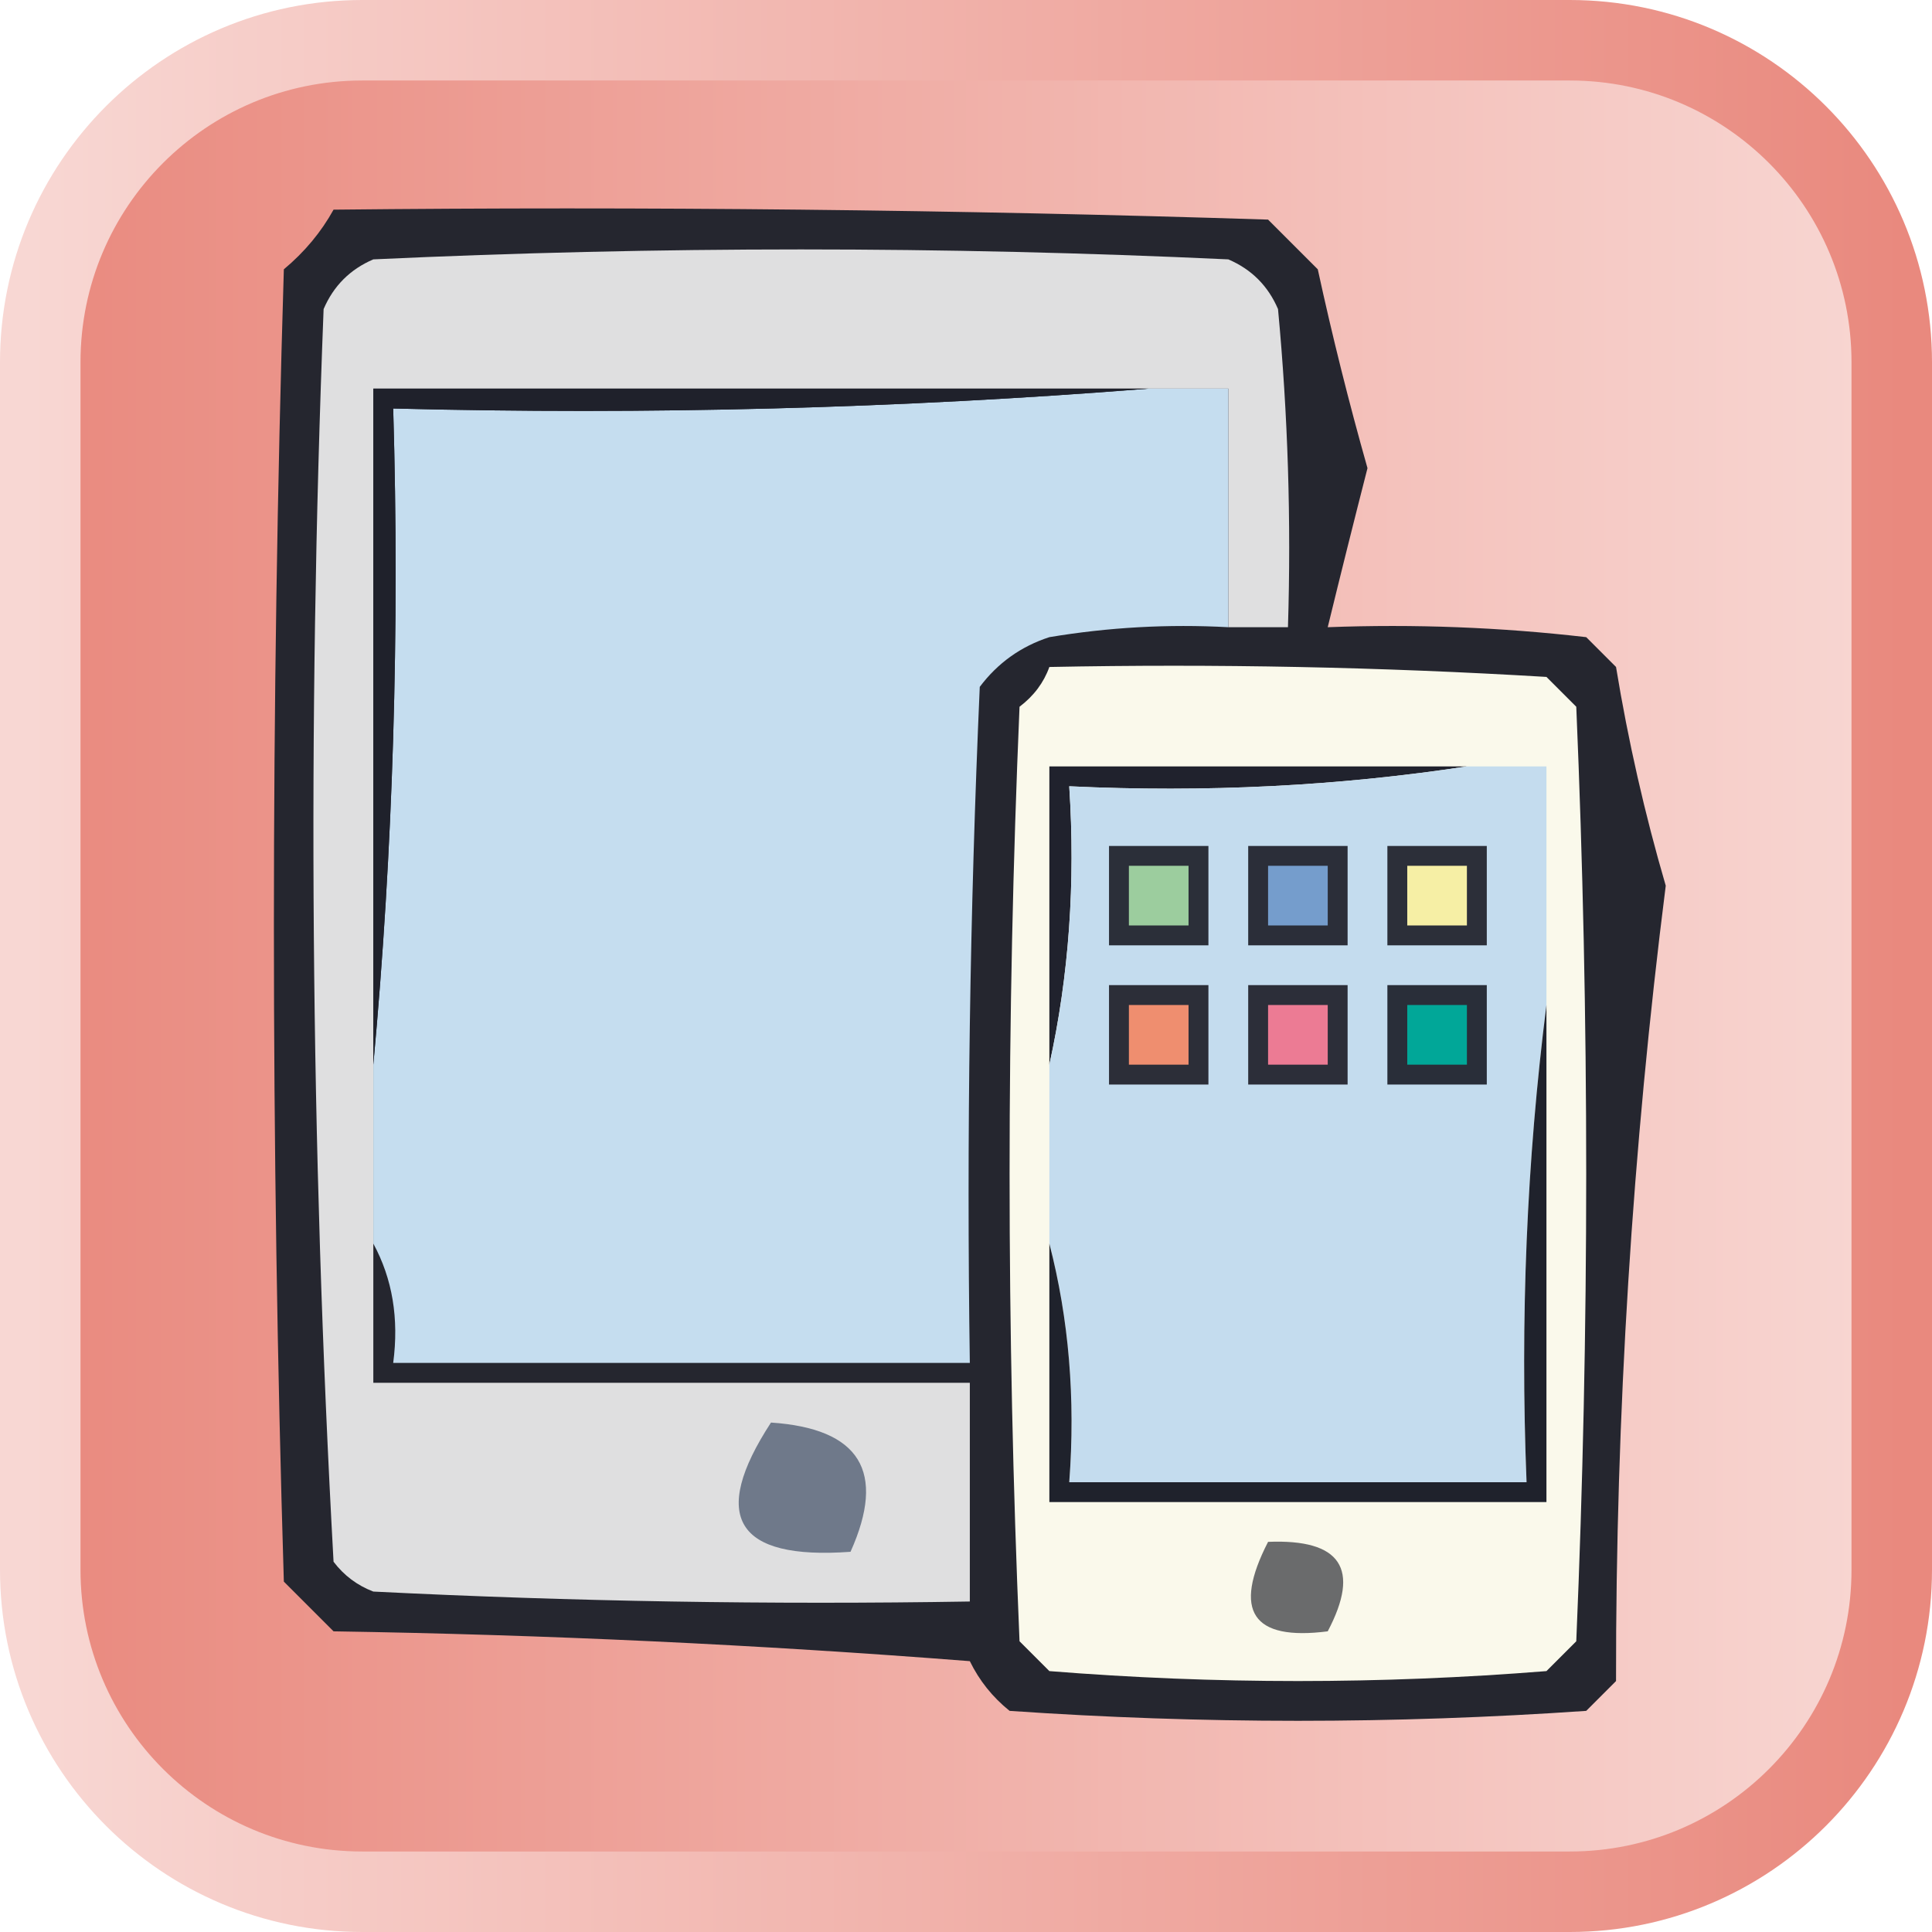
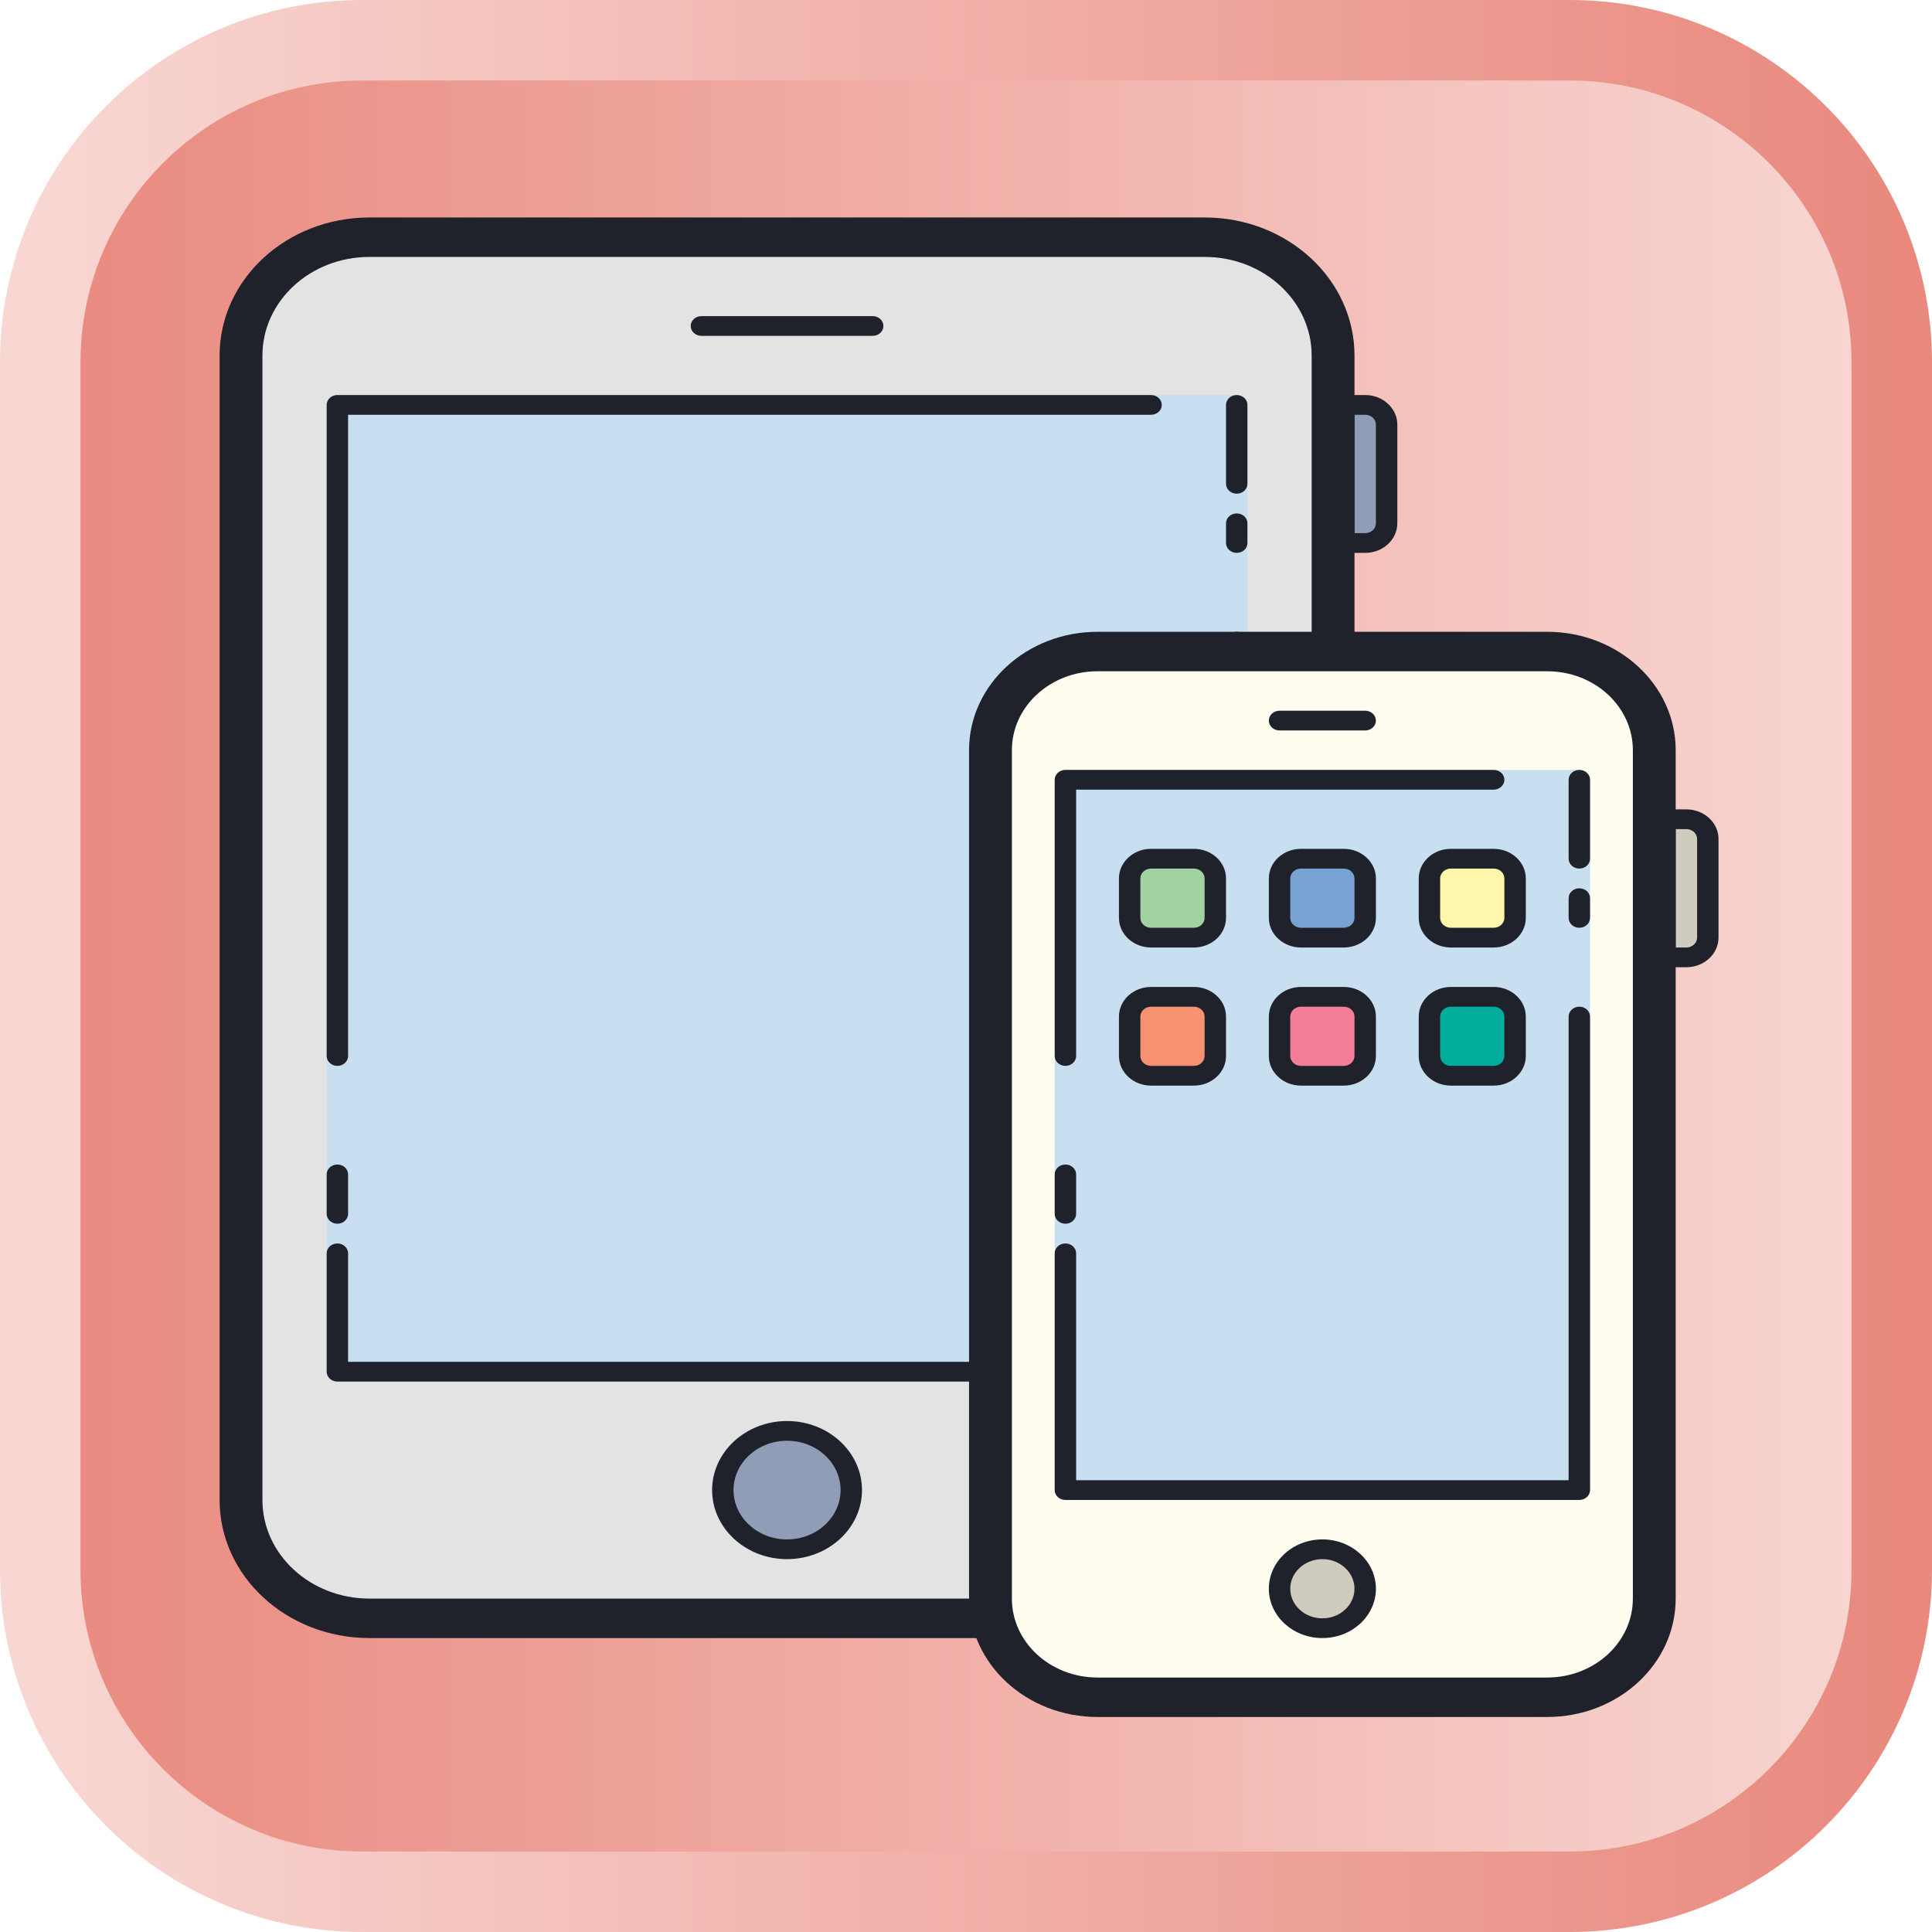
<svg xmlns="http://www.w3.org/2000/svg" width="48" height="48" viewBox="0 0 48 48" fill-rule="evenodd" clip-rule="evenodd">
  <defs>
    <linearGradient id="backgroundgrad" x1="0%" y1="0%" x2="100%" y2="0%">
      <stop offset="0%" stop-color="#E9897E" />
      <stop offset="100%" stop-color="#f8d7d3" />
    </linearGradient>
    <linearGradient id="bordergrad" x1="0%" y1="0%" x2="100%" y2="0%">
      <stop offset="0%" stop-color="#f8d7d3" />
      <stop offset="100%" stop-color="#E9897E" />
    </linearGradient>
  </defs>
  <rect x="1" y="1" rx="8" ry="8" width="46" height="46" fill="url(#backgroundgrad)" stroke="url(#bordergrad)" stroke-width="2" />
  <svg x="5" y="5" width="38" height="38" viewBox="0 0 100 100">
-     <svg x="-18" y="-17" width="130" height="130" viewBox="0 0 100 100">
-       <path fill="#22242e" opacity="0.985" d="M 20.5,13.5 C 36.17,13.333 51.837,13.5 67.5,14C 68.333,14.833 69.167,15.667 70,16.5C 70.729,19.855 71.562,23.188 72.5,26.5C 71.809,29.198 71.142,31.865 70.5,34.5C 74.846,34.334 79.179,34.501 83.5,35C 84,35.5 84.5,36 85,36.5C 85.609,40.214 86.442,43.88 87.5,47.5C 85.819,60.761 84.985,74.094 85,87.5C 84.5,88 84,88.5 83.5,89C 73.833,89.667 64.167,89.667 54.5,89C 53.643,88.311 52.977,87.478 52.5,86.5C 41.849,85.668 31.182,85.168 20.5,85C 19.667,84.167 18.833,83.333 18,82.5C 17.333,60.5 17.333,38.5 18,16.5C 19.045,15.627 19.878,14.627 20.5,13.5 Z" />
-       <path fill="#dfdfe0" d="M 65.5,34.5 C 65.5,30.5 65.5,26.5 65.5,22.5C 64.167,22.5 62.833,22.5 61.5,22.5C 48.5,22.5 35.5,22.5 22.5,22.5C 22.5,33.833 22.5,45.167 22.5,56.5C 22.5,59.5 22.5,62.5 22.5,65.5C 22.5,67.833 22.5,70.167 22.5,72.5C 32.5,72.5 42.5,72.5 52.5,72.5C 52.5,76.167 52.5,79.833 52.5,83.5C 42.494,83.666 32.494,83.5 22.5,83C 21.692,82.692 21.025,82.192 20.5,81.5C 19.345,60.543 19.178,39.543 20,18.5C 20.5,17.333 21.333,16.5 22.5,16C 36.833,15.333 51.167,15.333 65.5,16C 66.667,16.5 67.5,17.333 68,18.5C 68.499,23.823 68.666,29.156 68.5,34.5C 67.5,34.5 66.5,34.5 65.5,34.5 Z" />
-       <path fill="#c5ddef" d="M 61.5,22.5 C 62.833,22.5 64.167,22.5 65.5,22.5C 65.5,26.5 65.5,30.5 65.5,34.5C 62.482,34.335 59.482,34.502 56.5,35C 55.069,35.465 53.903,36.299 53,37.5C 52.5,48.828 52.334,60.162 52.5,71.5C 42.833,71.5 33.167,71.5 23.5,71.5C 23.795,69.265 23.461,67.265 22.5,65.5C 22.5,62.5 22.5,59.5 22.5,56.5C 23.495,45.679 23.828,34.679 23.5,23.5C 36.344,23.829 49.011,23.495 61.5,22.5 Z" />
-       <path fill="#1f212b" d="M 61.5,22.5 C 49.011,23.495 36.344,23.829 23.5,23.5C 23.828,34.679 23.495,45.679 22.5,56.5C 22.5,45.167 22.5,33.833 22.5,22.5C 35.5,22.5 48.5,22.5 61.5,22.5 Z" />
-       <path fill="#faf9eb" d="M 56.5,36.5 C 64.84,36.334 73.173,36.5 81.5,37C 82,37.5 82.5,38 83,38.5C 83.667,54.167 83.667,69.833 83,85.5C 82.5,86 82,86.5 81.5,87C 73.167,87.667 64.833,87.667 56.5,87C 56,86.5 55.5,86 55,85.5C 54.333,69.833 54.333,54.167 55,38.5C 55.717,37.956 56.217,37.289 56.5,36.5 Z" />
-       <path fill="#20222d" d="M 77.5,41.5 C 71.021,42.491 64.354,42.824 57.5,42.5C 57.819,47.363 57.486,52.03 56.5,56.5C 56.5,51.5 56.5,46.5 56.5,41.5C 63.5,41.5 70.5,41.5 77.5,41.5 Z" />
-       <path fill="#c4dcee" d="M 77.5,41.5 C 78.833,41.5 80.167,41.5 81.5,41.5C 81.5,45.5 81.5,49.5 81.5,53.5C 80.508,61.316 80.174,69.316 80.5,77.5C 72.833,77.5 65.167,77.5 57.5,77.5C 57.817,73.298 57.483,69.298 56.5,65.5C 56.5,62.5 56.5,59.5 56.5,56.5C 57.486,52.03 57.819,47.363 57.5,42.5C 64.354,42.824 71.021,42.491 77.5,41.5 Z" />
-       <path fill="#2b2f39" d="M 59.5,45.5 C 61.167,45.5 62.833,45.5 64.5,45.5C 64.5,47.167 64.5,48.833 64.5,50.5C 62.833,50.5 61.167,50.5 59.5,50.5C 59.5,48.833 59.5,47.167 59.5,45.5 Z" />
-       <path fill="#2b2e39" d="M 66.5,45.5 C 68.167,45.5 69.833,45.5 71.5,45.5C 71.5,47.167 71.5,48.833 71.5,50.5C 69.833,50.5 68.167,50.5 66.5,50.5C 66.5,48.833 66.5,47.167 66.5,45.5 Z" />
-       <path fill="#2c2f39" d="M 73.5,45.5 C 75.167,45.5 76.833,45.5 78.5,45.5C 78.5,47.167 78.5,48.833 78.5,50.5C 76.833,50.5 75.167,50.5 73.5,50.5C 73.5,48.833 73.5,47.167 73.5,45.5 Z" />
-       <path fill="#9ccd9e" d="M 60.5,46.5 C 61.5,46.5 62.5,46.5 63.5,46.5C 63.5,47.5 63.5,48.5 63.5,49.5C 62.5,49.5 61.5,49.5 60.5,49.5C 60.5,48.5 60.5,47.5 60.5,46.5 Z" />
-       <path fill="#759dcc" d="M 67.5,46.5 C 68.5,46.5 69.5,46.5 70.5,46.5C 70.5,47.5 70.5,48.5 70.5,49.5C 69.5,49.5 68.5,49.5 67.5,49.5C 67.5,48.5 67.5,47.5 67.5,46.5 Z" />
-       <path fill="#f6efa5" d="M 74.5,46.5 C 75.5,46.5 76.5,46.5 77.5,46.5C 77.5,47.5 77.5,48.5 77.5,49.5C 76.5,49.5 75.5,49.5 74.5,49.5C 74.5,48.5 74.5,47.5 74.5,46.5 Z" />
-       <path fill="#2c2e38" d="M 59.5,52.5 C 61.167,52.5 62.833,52.5 64.5,52.5C 64.5,54.167 64.5,55.833 64.5,57.5C 62.833,57.5 61.167,57.5 59.5,57.5C 59.5,55.833 59.5,54.167 59.5,52.5 Z" />
-       <path fill="#2c2e39" d="M 66.5,52.5 C 68.167,52.5 69.833,52.5 71.5,52.5C 71.5,54.167 71.5,55.833 71.5,57.5C 69.833,57.5 68.167,57.5 66.5,57.5C 66.5,55.833 66.5,54.167 66.5,52.5 Z" />
-       <path fill="#292e39" d="M 73.5,52.5 C 75.167,52.5 76.833,52.5 78.5,52.5C 78.5,54.167 78.5,55.833 78.5,57.5C 76.833,57.5 75.167,57.5 73.5,57.5C 73.5,55.833 73.5,54.167 73.5,52.5 Z" />
-       <path fill="#ef8e6f" d="M 60.5,53.5 C 61.5,53.5 62.5,53.5 63.5,53.5C 63.5,54.5 63.5,55.5 63.5,56.5C 62.5,56.5 61.5,56.5 60.5,56.5C 60.5,55.5 60.5,54.5 60.5,53.5 Z" />
-       <path fill="#ec7b94" d="M 67.5,53.5 C 68.5,53.5 69.5,53.5 70.5,53.5C 70.5,54.5 70.5,55.5 70.5,56.5C 69.5,56.5 68.5,56.5 67.5,56.5C 67.5,55.5 67.5,54.5 67.5,53.5 Z" />
-       <path fill="#01a798" d="M 74.5,53.5 C 75.5,53.5 76.5,53.5 77.5,53.5C 77.5,54.5 77.5,55.5 77.5,56.5C 76.5,56.5 75.5,56.5 74.5,56.5C 74.5,55.5 74.5,54.5 74.5,53.5 Z" />
-       <path fill="#6f798a" d="M 42.5,74.5 C 46.976,74.8 48.31,76.967 46.5,81C 40.738,81.418 39.404,79.251 42.5,74.5 Z" />
-       <path fill="#1f222c" d="M 81.5,53.5 C 81.5,61.833 81.5,70.167 81.5,78.5C 73.167,78.5 64.833,78.5 56.5,78.5C 56.5,74.167 56.5,69.833 56.5,65.5C 57.483,69.298 57.817,73.298 57.5,77.5C 65.167,77.5 72.833,77.5 80.5,77.5C 80.174,69.316 80.508,61.316 81.5,53.5 Z" />
-       <path fill="#6a6b6c" d="M 67.5,80.5 C 71.161,80.35 72.161,81.85 70.5,85C 66.707,85.487 65.707,83.987 67.5,80.5 Z" />
+     <svg x="-24" y="-17" width="140" height="129" viewBox="0 0 100 100" preserveAspectRatio="none">
+       <path fill="#e3e3e4" d="M64,85H25c-3.314,0-6-2.686-6-6V21c0-3.314,2.686-6,6-6h39c3.314,0,6,2.686,6,6v58C70,82.314,67.314,85,64,85z" />
+       <path fill="#c7dff1" d="M65.5,73h-42c-0.276,0-0.5-0.224-0.5-0.5v-49c0-0.276,0.224-0.5,0.5-0.5h42c0.276,0,0.5,0.224,0.5,0.5v49C66,72.776,65.776,73,65.5,73z" />
+       <path fill="#1f212b" d="M48.5,20h-7.999c-0.276,0-0.5-0.224-0.5-0.5s0.224-0.5,0.5-0.5H48.5c0.276,0,0.5,0.224,0.5,0.5S48.776,20,48.5,20z" />
+       <path fill="#8f9eb6" d="M71.5,30.5h-1v-7h1c0.552,0,1,0.448,1,1v5C72.5,30.052,72.052,30.5,71.5,30.5z" />
+       <path fill="#1f212b" d="M71.5,31h-1c-0.276,0-0.5-0.224-0.5-0.5v-7c0-0.276,0.224-0.5,0.5-0.5h1c0.827,0,1.5,0.673,1.5,1.5v5C73,30.327,72.327,31,71.5,31z M71,30h0.5c0.275,0,0.5-0.224,0.5-0.5v-5c0-0.276-0.225-0.5-0.5-0.5H71V30z" />
+       <path fill="#1f212b" d="M23.5,65c-0.276,0-0.5-0.224-0.5-0.5v-2c0-0.276,0.224-0.5,0.5-0.5s0.5,0.224,0.5,0.5v2C24,64.776,23.776,65,23.5,65z" />
+       <path fill="#1f212b" d="M23.5,57c-0.276,0-0.5-0.224-0.5-0.5v-33c0-0.276,0.224-0.5,0.5-0.5h38c0.276,0,0.5,0.224,0.5,0.5S61.776,24,61.5,24H24v32.5C24,56.776,23.776,57,23.5,57z" />
+       <path fill="#1f212b" d="M65.5,28c-0.276,0-0.5-0.224-0.5-0.5v-4c0-0.276,0.224-0.5,0.5-0.5s0.5,0.224,0.5,0.5v4C66,27.776,65.776,28,65.5,28z" />
+       <path fill="#1f212b" d="M65.5,31c-0.276,0-0.5-0.224-0.5-0.5v-1c0-0.276,0.224-0.5,0.5-0.5s0.5,0.224,0.5,0.5v1C66,30.776,65.776,31,65.5,31z" />
+       <path fill="#1f212b" d="M65.5,35c-0.276,0-0.5,0.224-0.5,0.5V72H24v-5.5c0-0.276-0.224-0.5-0.5-0.5S23,66.224,23,66.5v6c0,0.276,0.224,0.5,0.5,0.5h42c0.276,0,0.5-0.224,0.5-0.5v-37C66,35.224,65.776,35,65.5,35z" />
+       <circle cx="44.5" cy="78.5" r="3" fill="#8f9eb6" />
+       <path fill="#1f212b" d="M44.5,82c-1.93,0-3.5-1.57-3.5-3.5s1.57-3.5,3.5-3.5s3.5,1.57,3.5,3.5S46.43,82,44.5,82z M44.5,76c-1.379,0-2.5,1.122-2.5,2.5s1.121,2.5,2.5,2.5s2.5-1.122,2.5-2.5S45.879,76,44.5,76z" />
+       <path fill="#1f212b" d="M64,14H25c-3.866,0-7,3.134-7,7v58c0,3.866,3.134,7,7,7h39c3.866,0,7-3.134,7-7V21C71,17.134,67.866,14,64,14z M69,79c0,2.761-2.239,5-5,5H25c-2.761,0-5-2.239-5-5V21c0-2.761,2.239-5,5-5h39c2.761,0,5,2.239,5,5V79z" />
+       <path fill="#fefdef" d="M79,89H60c-3.314,0-6-2.686-6-6V42c0-3.314,2.686-6,6-6h19c3.314,0,6,2.686,6,6v41C85,86.314,82.314,89,79,89z" />
+       <path fill="#c7dff1" d="M81.5,79h-24c-0.276,0-0.5-0.224-0.5-0.5v-36c0-0.276,0.224-0.5,0.5-0.5h24c0.276,0,0.5,0.224,0.5,0.5v36C82,78.776,81.776,79,81.5,79z" />
+       <path fill="#1f212b" d="M71.499,40H67.5c-0.276,0-0.5-0.224-0.5-0.5s0.224-0.5,0.5-0.5h3.999c0.276,0,0.5,0.224,0.5,0.5S71.775,40,71.499,40z" />
+       <path fill="#ceccbe" d="M86.5,51.5h-1v-7h1c0.552,0,1,0.448,1,1v5C87.5,51.052,87.052,51.5,86.5,51.5z" />
+       <path fill="#1f212b" d="M86.5,52h-1c-0.276,0-0.5-0.224-0.5-0.5v-7c0-0.276,0.224-0.5,0.5-0.5h1c0.827,0,1.5,0.673,1.5,1.5v5C88,51.327,87.327,52,86.5,52z M86,51h0.5c0.275,0,0.5-0.224,0.5-0.5v-5c0-0.276-0.225-0.5-0.5-0.5H86V51z" />
+       <path fill="#1f212b" d="M57.5,65c-0.276,0-0.5-0.224-0.5-0.5v-2c0-0.276,0.224-0.5,0.5-0.5s0.5,0.224,0.5,0.5v2C58,64.776,57.776,65,57.5,65z" />
+       <path fill="#1f212b" d="M57.5,57c-0.276,0-0.5-0.224-0.5-0.5v-14c0-0.276,0.224-0.5,0.5-0.5h20c0.276,0,0.5,0.224,0.5,0.5S77.776,43,77.5,43H58v13.5C58,56.776,57.776,57,57.5,57z" />
+       <path fill="#1f212b" d="M81.5,47c-0.276,0-0.5-0.224-0.5-0.5v-4c0-0.276,0.224-0.5,0.5-0.5s0.5,0.224,0.5,0.5v4C82,46.776,81.776,47,81.5,47z" />
+       <path fill="#1f212b" d="M81.5,50c-0.276,0-0.5-0.224-0.5-0.5v-1c0-0.276,0.224-0.5,0.5-0.5s0.5,0.224,0.5,0.5v1C82,49.776,81.776,50,81.5,50z" />
+       <path fill="#1f212b" d="M81.5,54c-0.276,0-0.5,0.224-0.5,0.5V78H58V66.5c0-0.276-0.224-0.5-0.5-0.5S57,66.224,57,66.5v12c0,0.276,0.224,0.5,0.5,0.5h24c0.276,0,0.5-0.224,0.5-0.5v-24C82,54.224,81.776,54,81.5,54z" />
+       <circle cx="69.5" cy="83.5" r="2" fill="#ceccbe" />
+       <path fill="#1f212b" d="M69.5,82c0.827,0,1.5,0.673,1.5,1.5S70.327,85,69.5,85S68,84.327,68,83.5S68.673,82,69.5,82 M69.5,81c-1.379,0-2.5,1.121-2.5,2.5s1.121,2.5,2.5,2.5s2.5-1.121,2.5-2.5S70.879,81,69.5,81L69.5,81z" />
+       <path fill="#1f212b" d="M80,35H59c-3.314,0-6,2.686-6,6v43c0,3.314,2.686,6,6,6h21c3.314,0,6-2.686,6-6V41C86,37.686,83.314,35,80,35z M84,84c0,2.209-1.791,4-4,4H59c-2.209,0-4-1.791-4-4V41c0-2.209,1.791-4,4-4h21c2.209,0,4,1.791,4,4V84z" />
+       <path fill="#a1d3a2" d="M63.5,50.5h-2c-0.552,0-1-0.448-1-1v-2c0-0.552,0.448-1,1-1h2c0.552,0,1,0.448,1,1v2C64.5,50.052,64.052,50.5,63.5,50.5z" />
+       <path fill="#1f212b" d="M63.5,51h-2c-0.827,0-1.5-0.673-1.5-1.5v-2c0-0.827,0.673-1.5,1.5-1.5h2c0.827,0,1.5,0.673,1.5,1.5v2C65,50.327,64.327,51,63.5,51z M61.5,47c-0.275,0-0.5,0.224-0.5,0.5v2c0,0.276,0.225,0.5,0.5,0.5h2c0.275,0,0.5-0.224,0.5-0.5v-2c0-0.276-0.225-0.5-0.5-0.5H61.5z" />
+       <path fill="#fef6aa" d="M77.5,50.5h-2c-0.552,0-1-0.448-1-1v-2c0-0.552,0.448-1,1-1h2c0.552,0,1,0.448,1,1v2C78.5,50.052,78.052,50.5,77.5,50.5z" />
+       <path fill="#1f212b" d="M77.5,51h-2c-0.827,0-1.5-0.673-1.5-1.5v-2c0-0.827,0.673-1.5,1.5-1.5h2c0.827,0,1.5,0.673,1.5,1.5v2C79,50.327,78.327,51,77.5,51z M75.5,47c-0.275,0-0.5,0.224-0.5,0.5v2c0,0.276,0.225,0.5,0.5,0.5h2c0.275,0,0.5-0.224,0.5-0.5v-2c0-0.276-0.225-0.5-0.5-0.5H75.5z" />
+       <path fill="#78a2d2" d="M70.5,50.5h-2c-0.552,0-1-0.448-1-1v-2c0-0.552,0.448-1,1-1h2c0.552,0,1,0.448,1,1v2C71.5,50.052,71.052,50.5,70.5,50.5z" />
+       <path fill="#1f212b" d="M70.5,51h-2c-0.827,0-1.5-0.673-1.5-1.5v-2c0-0.827,0.673-1.5,1.5-1.5h2c0.827,0,1.5,0.673,1.5,1.5v2C72,50.327,71.327,51,70.5,51z M68.5,47c-0.275,0-0.5,0.224-0.5,0.5v2c0,0.276,0.225,0.5,0.5,0.5h2c0.275,0,0.5-0.224,0.5-0.5v-2c0-0.276-0.225-0.5-0.5-0.5H68.5z" />
+       <path fill="#f69272" d="M63.5,57.5h-2c-0.552,0-1-0.448-1-1v-2c0-0.552,0.448-1,1-1h2c0.552,0,1,0.448,1,1v2C64.5,57.052,64.052,57.5,63.5,57.5z" />
+       <path fill="#1f212b" d="M63.5,58h-2c-0.827,0-1.5-0.673-1.5-1.5v-2c0-0.827,0.673-1.5,1.5-1.5h2c0.827,0,1.5,0.673,1.5,1.5v2C65,57.327,64.327,58,63.5,58z M61.5,54c-0.275,0-0.5,0.224-0.5,0.5v2c0,0.276,0.225,0.5,0.5,0.5h2c0.275,0,0.5-0.224,0.5-0.5v-2c0-0.276-0.225-0.5-0.5-0.5H61.5z" />
+       <path fill="#00ac9c" d="M77.5,57.5h-2c-0.552,0-1-0.448-1-1v-2c0-0.552,0.448-1,1-1h2c0.552,0,1,0.448,1,1v2C78.5,57.052,78.052,57.5,77.5,57.5z" />
+       <path fill="#1f212b" d="M77.5,58h-2c-0.827,0-1.5-0.673-1.5-1.5v-2c0-0.827,0.673-1.5,1.5-1.5h2c0.827,0,1.5,0.673,1.5,1.5v2C79,57.327,78.327,58,77.5,58z M75.5,54c-0.275,0-0.5,0.224-0.5,0.5v2c0,0.276,0.225,0.5,0.5,0.5h2c0.275,0,0.5-0.224,0.5-0.5v-2c0-0.276-0.225-0.5-0.5-0.5H75.5z" />
+       <path fill="#f37e98" d="M70.5,57.5h-2c-0.552,0-1-0.448-1-1v-2c0-0.552,0.448-1,1-1h2c0.552,0,1,0.448,1,1v2C71.5,57.052,71.052,57.5,70.5,57.5z" />
+       <path fill="#1f212b" d="M70.5,58h-2c-0.827,0-1.5-0.673-1.5-1.5v-2c0-0.827,0.673-1.5,1.5-1.5h2c0.827,0,1.5,0.673,1.5,1.5v2C72,57.327,71.327,58,70.5,58z M68.5,54c-0.275,0-0.5,0.224-0.5,0.5v2c0,0.276,0.225,0.5,0.5,0.5h2c0.275,0,0.5-0.224,0.5-0.5v-2c0-0.276-0.225-0.5-0.5-0.5H68.5z" />
    </svg>
  </svg>
</svg>
